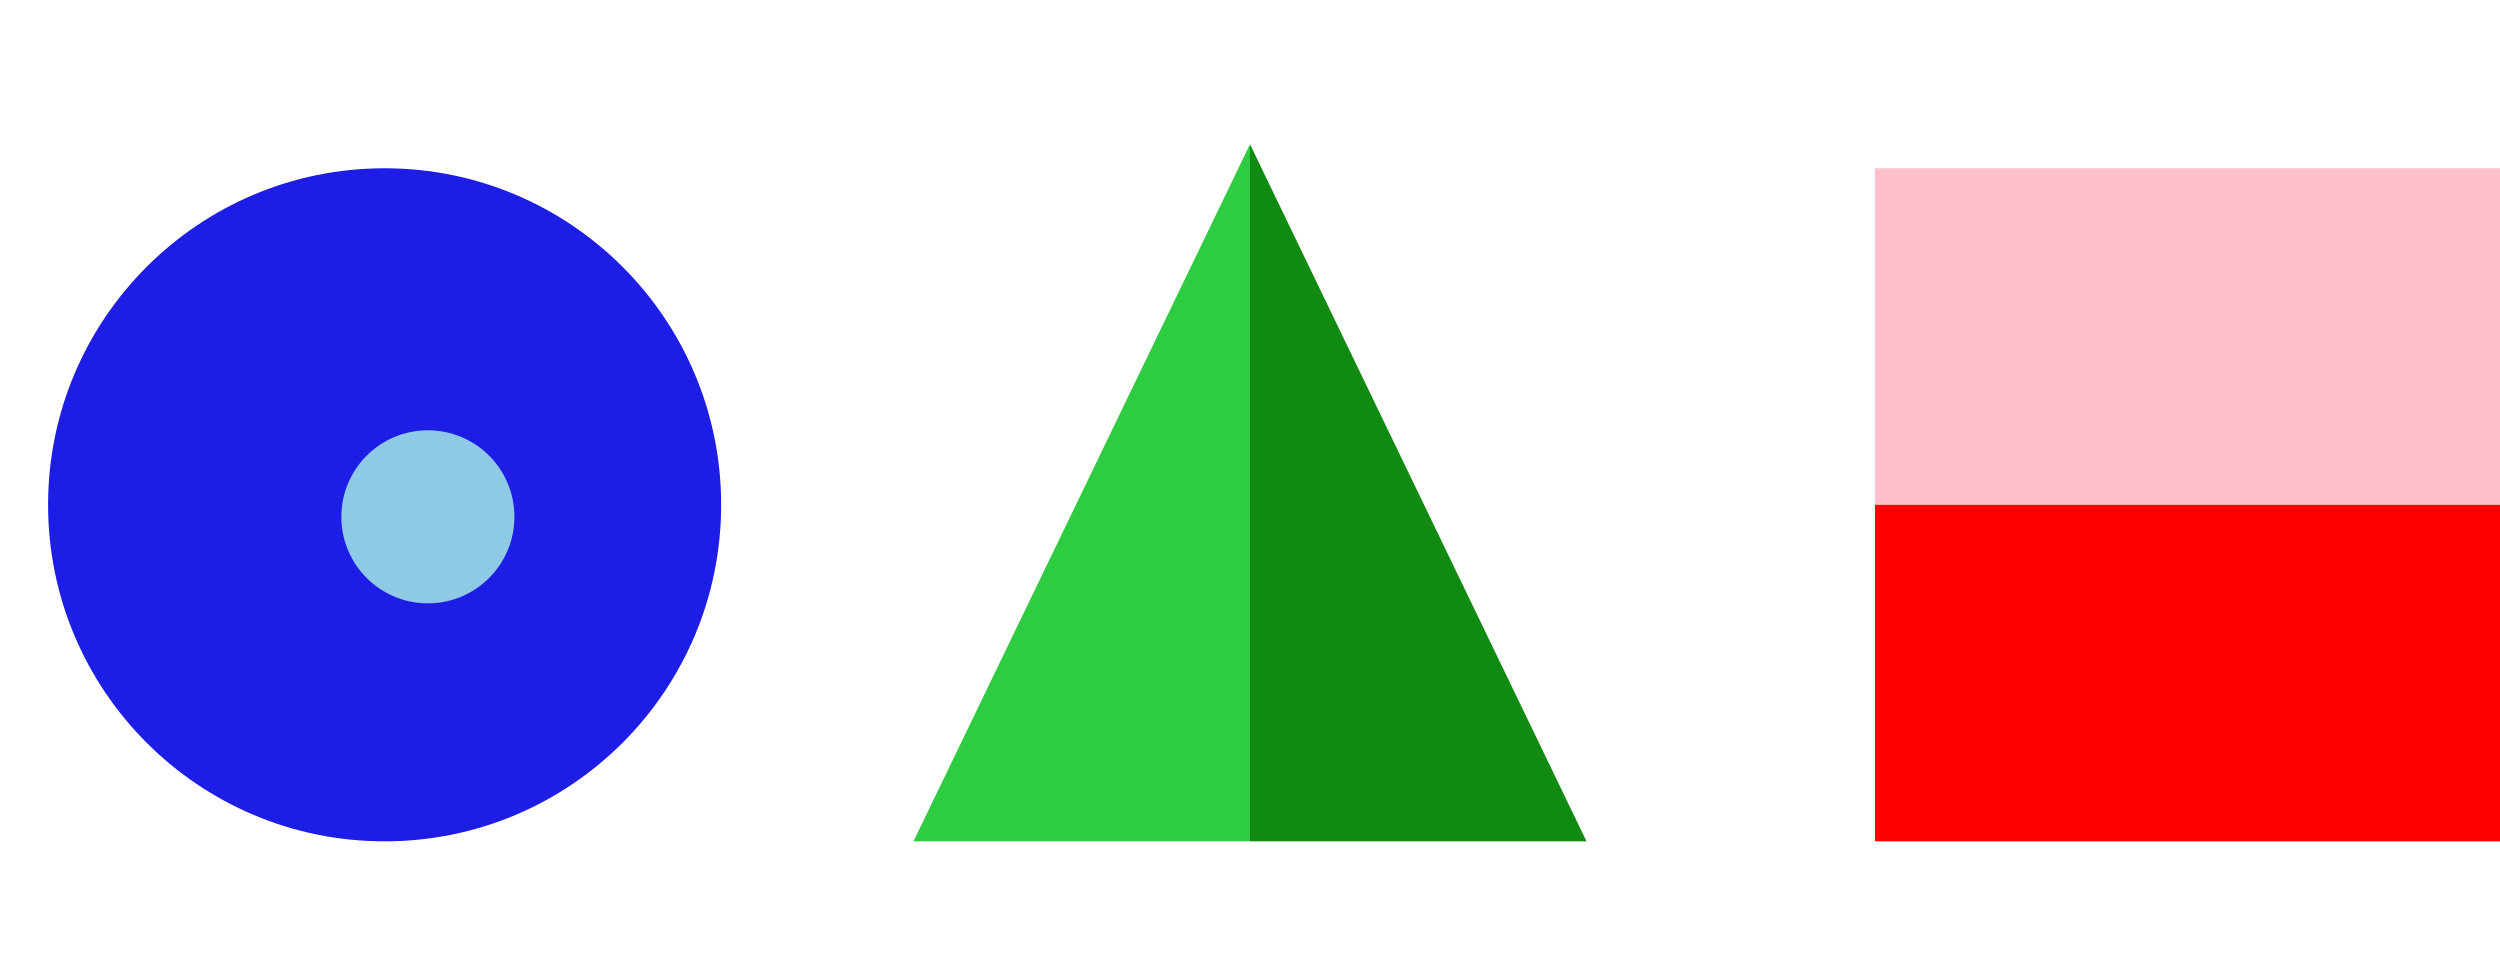
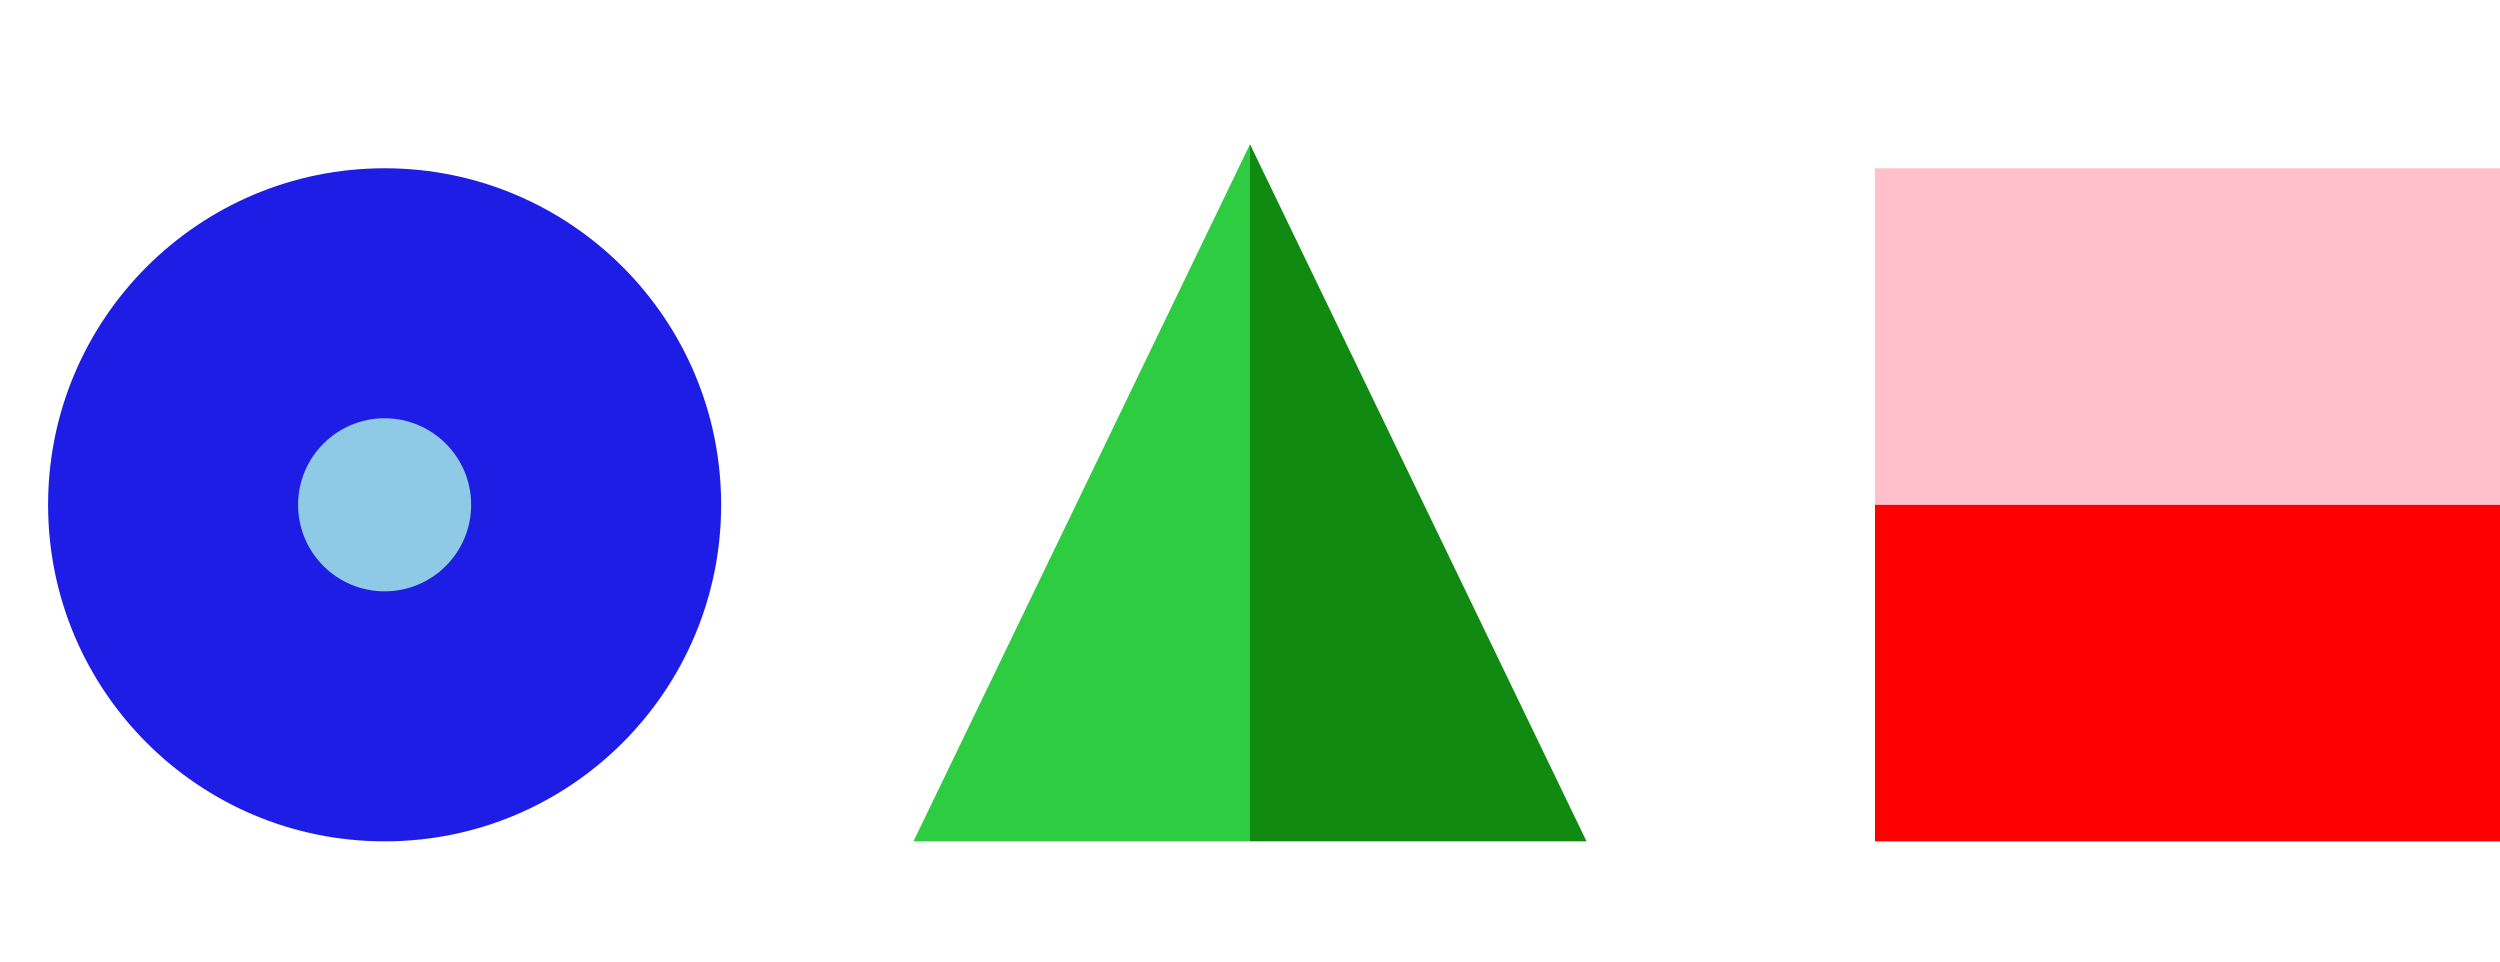
<svg xmlns="http://www.w3.org/2000/svg" viewBox="0 0 1040 400" role="img" aria-label="한글마루 ㅇㅅㅁ">
  <circle cx="160" cy="210" r="140" fill="#1d1de6" />
-   <circle cx="178" cy="215" r="36" fill="#8ecae6" />
+   <circle cx="160" cy="210" r="36" fill="#8ecae6" />
  <polygon points="520,60 380,350 520,350" fill="#2ecc40" />
  <polygon points="520,60 520,350 660,350" fill="#118a11" />
  <rect x="780" y="70" width="260" height="140" fill="#ffc0cb" />
  <rect x="780" y="210" width="260" height="140" fill="#ff0000" />
</svg>
